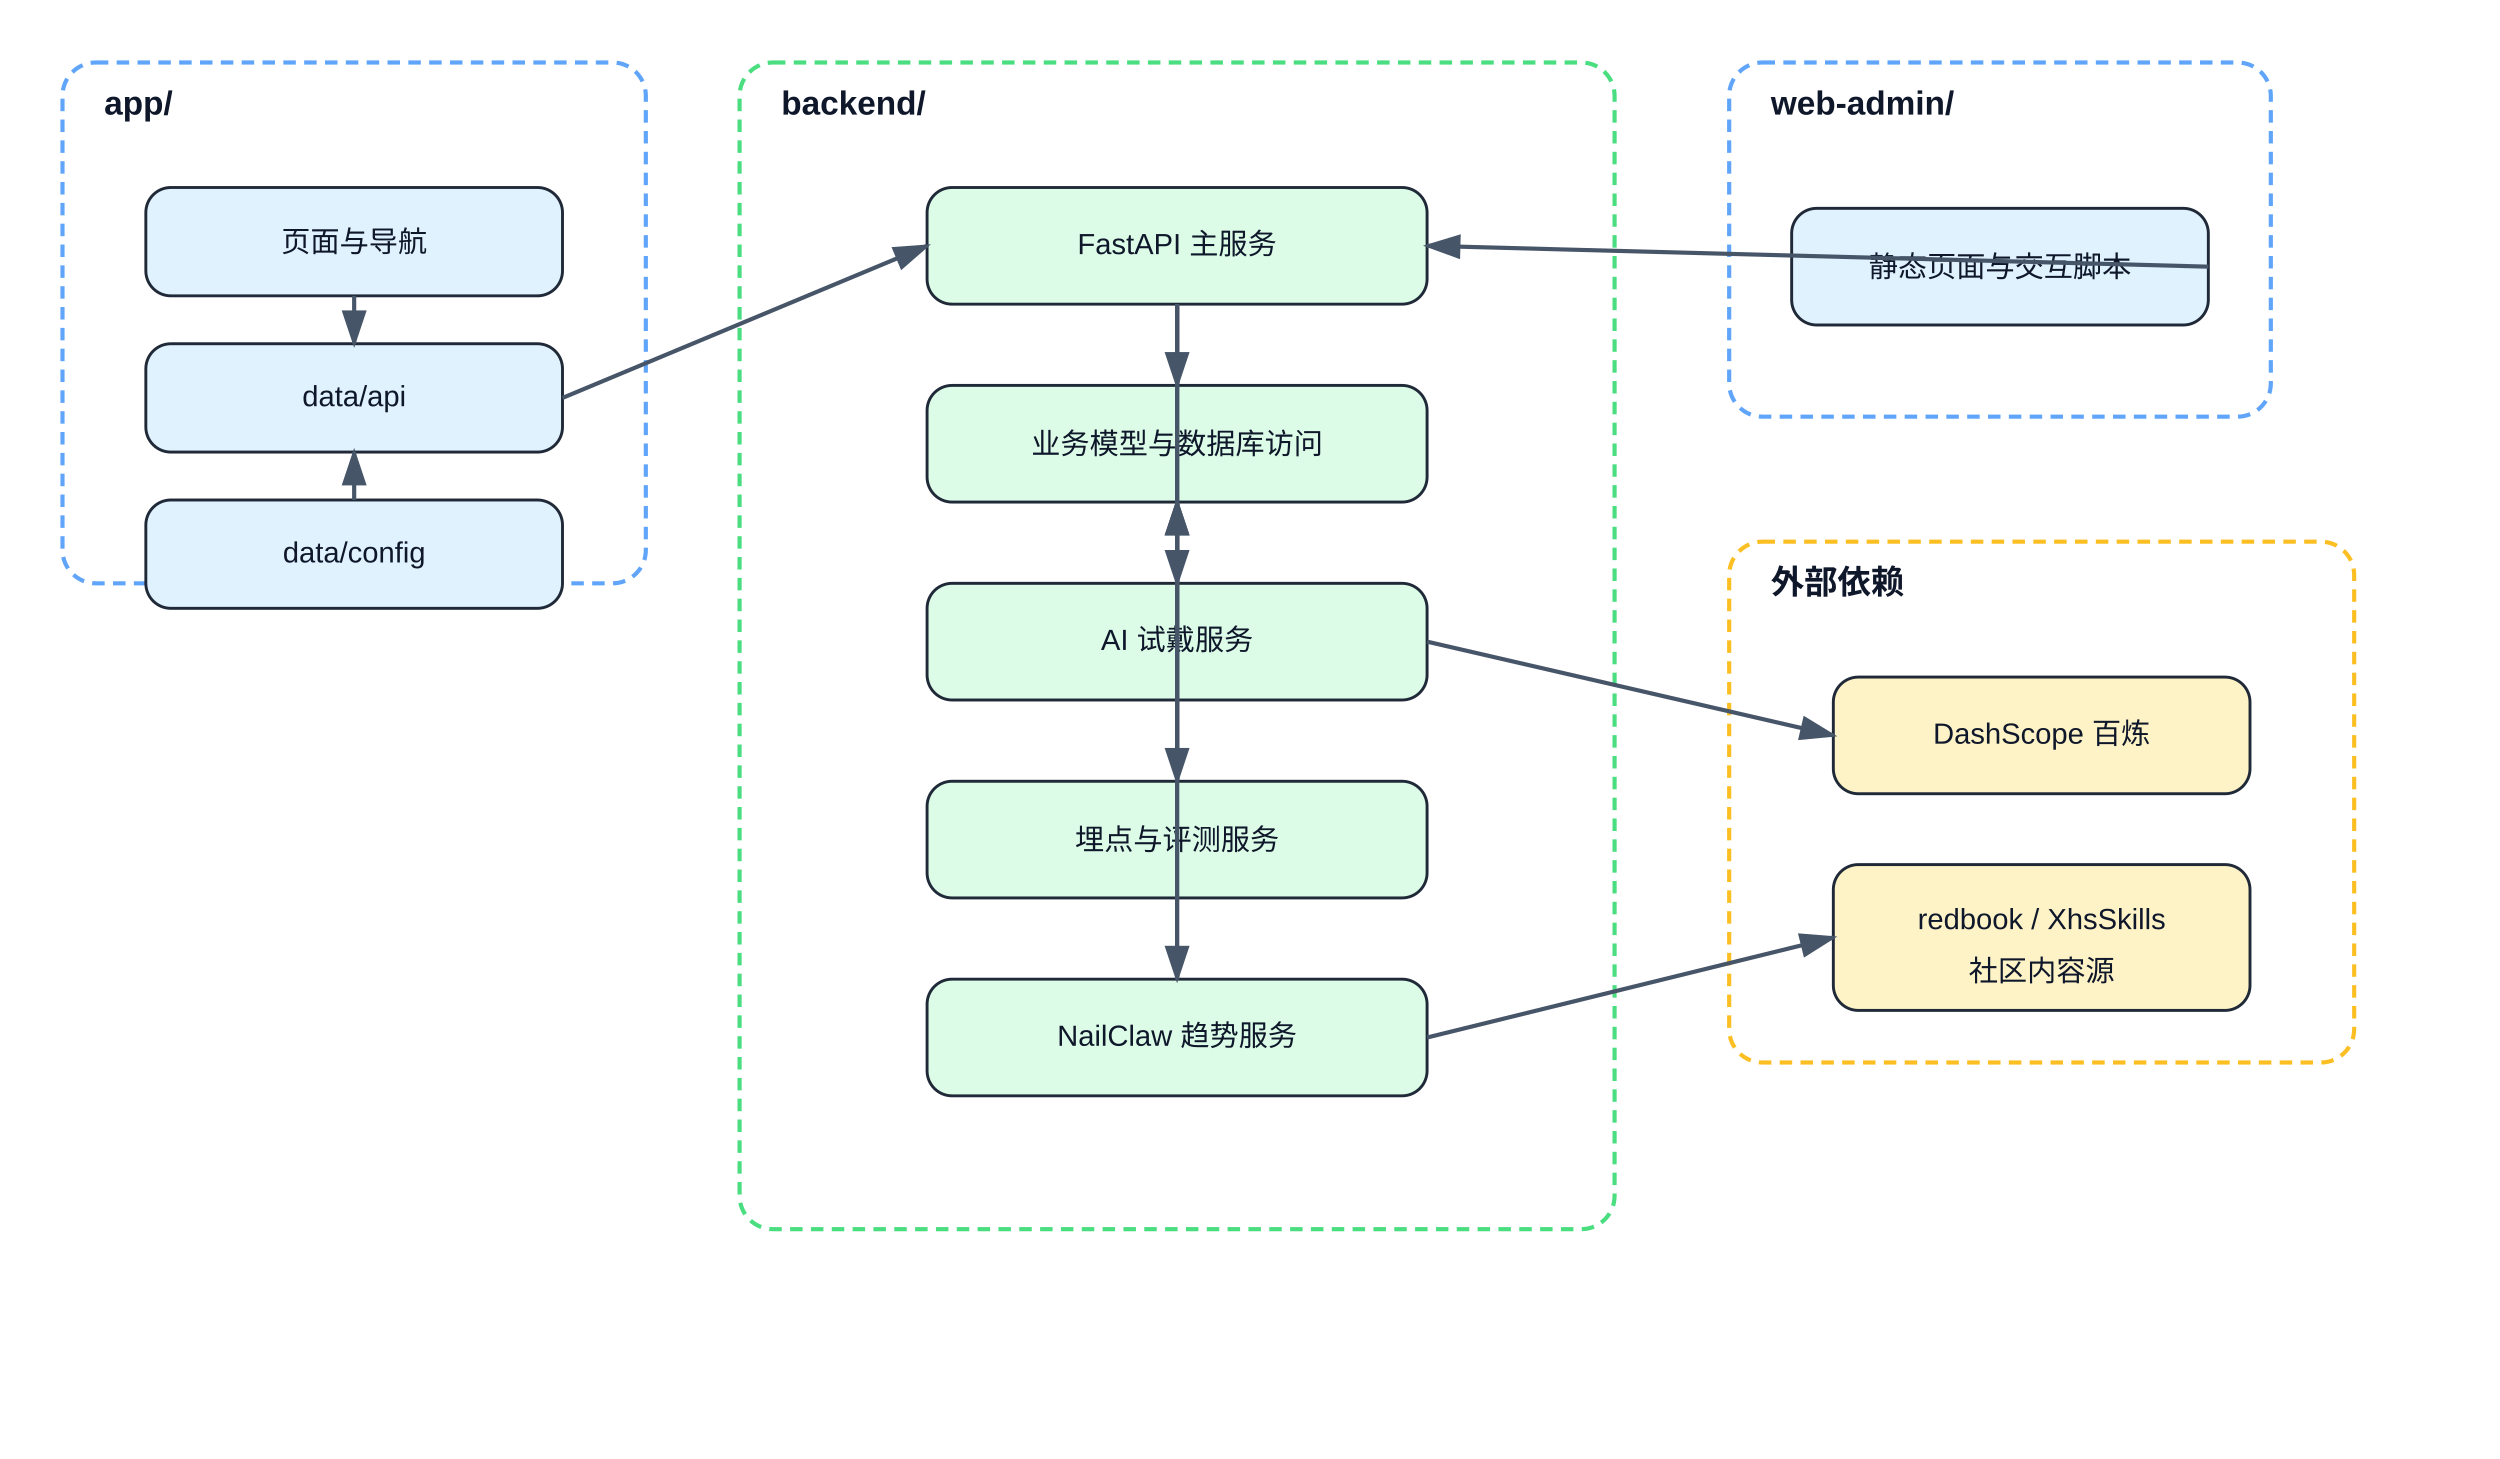
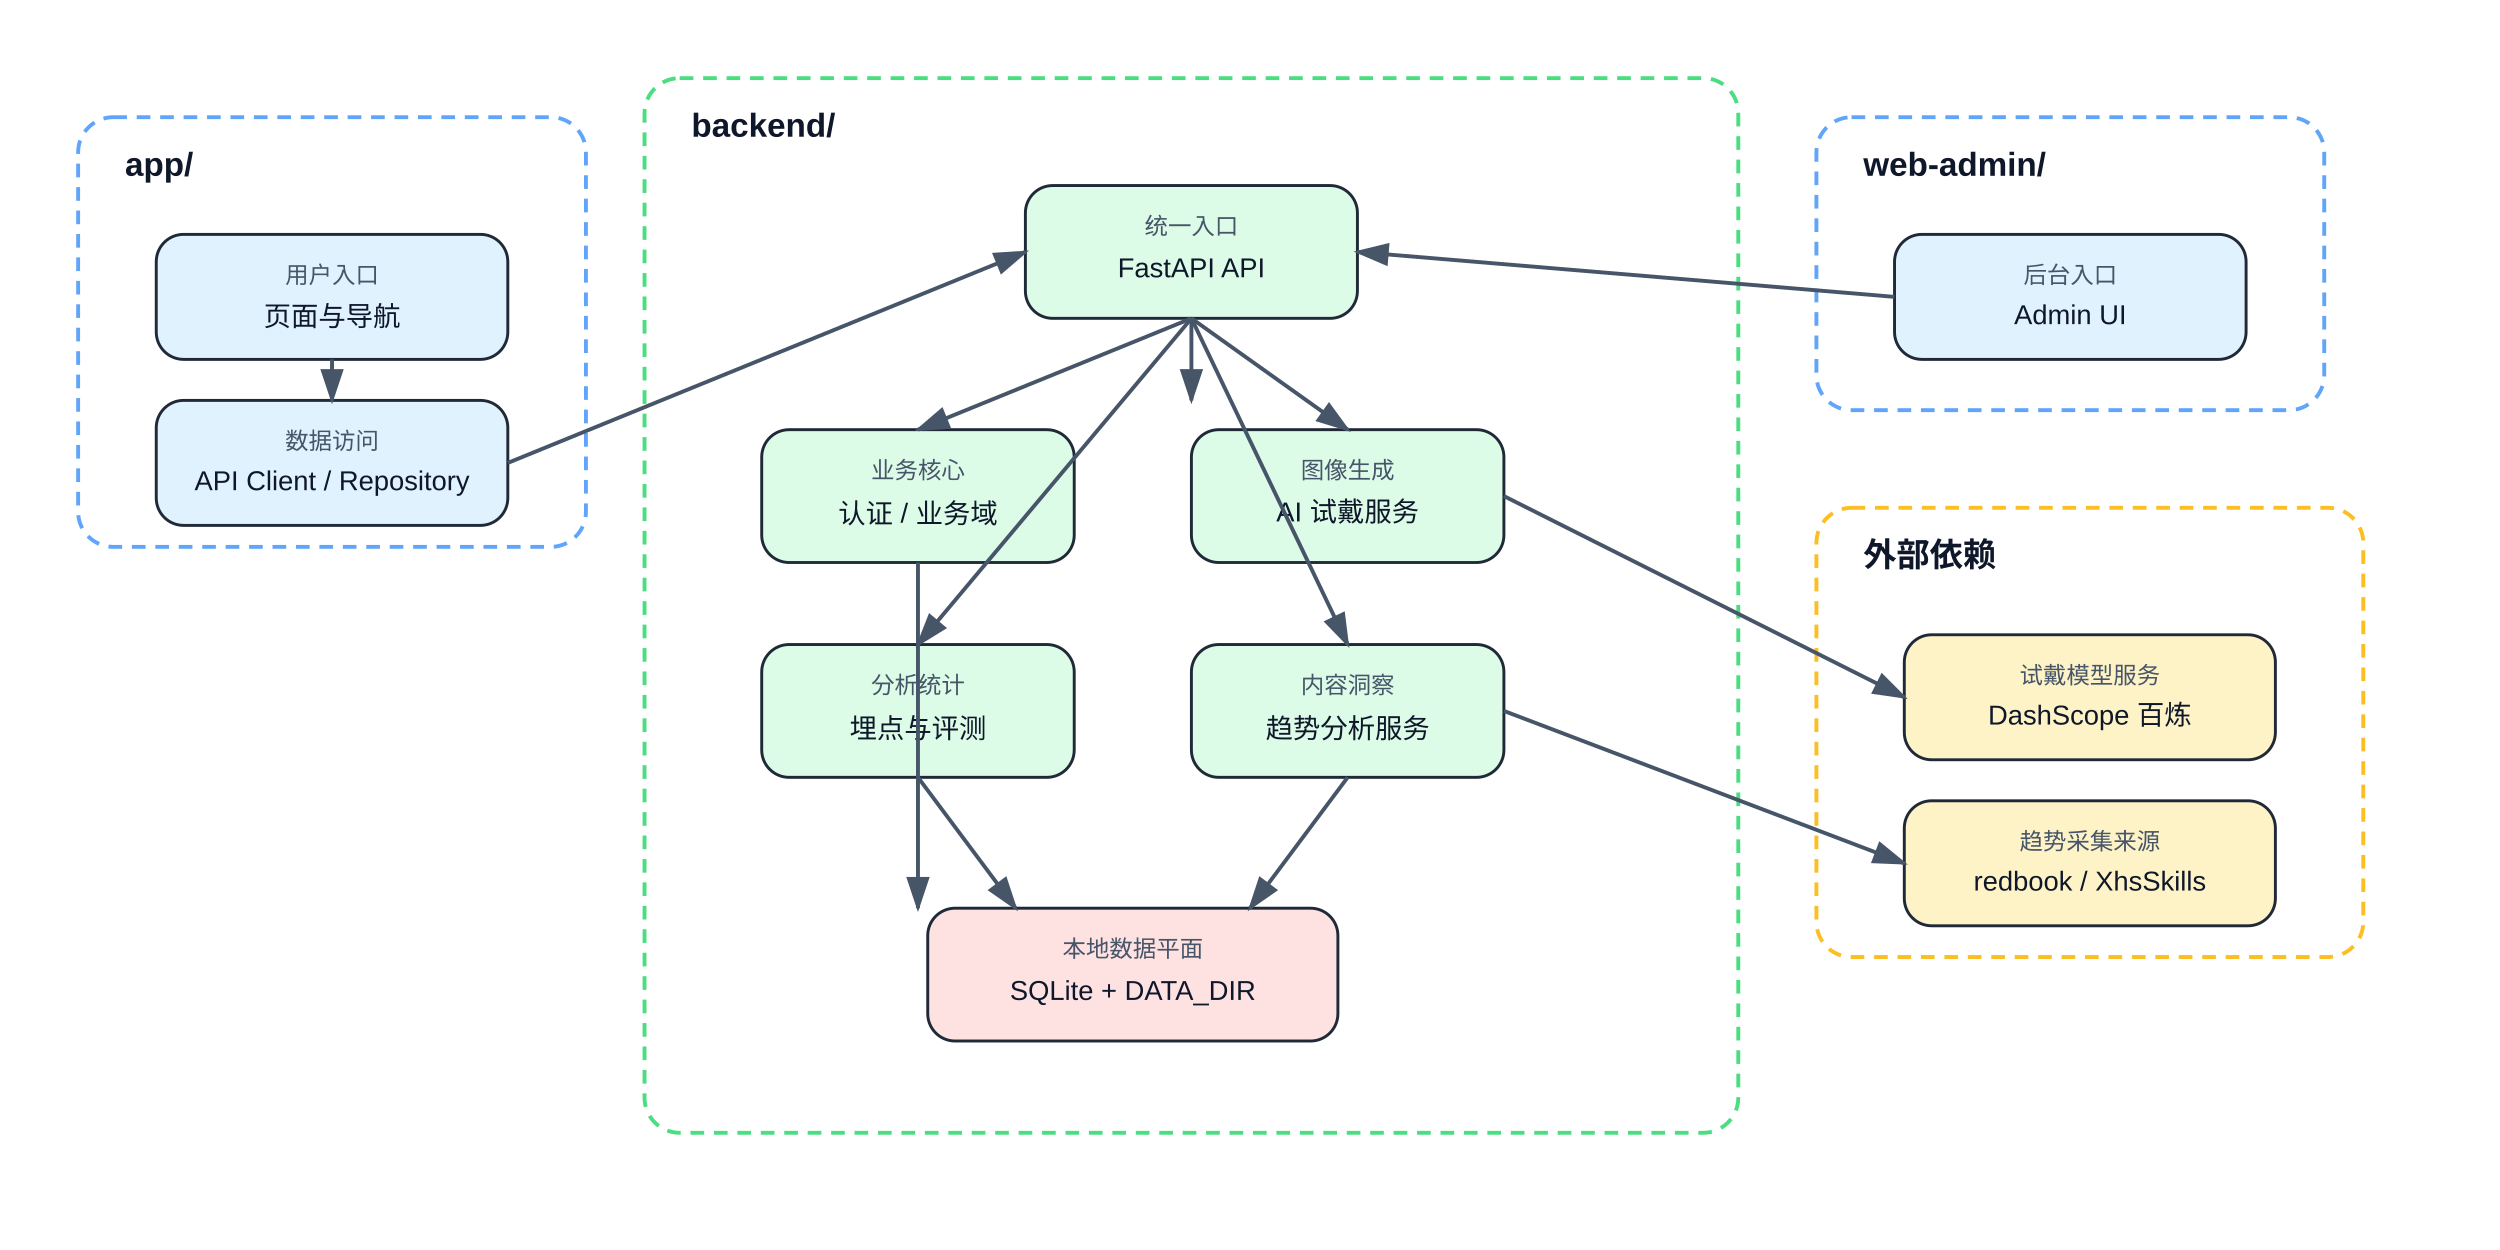
- <svg xmlns="http://www.w3.org/2000/svg" width="1200" height="700" viewBox="0 0 1200 700">
+ <svg xmlns="http://www.w3.org/2000/svg" width="1280" height="640" viewBox="0 0 1280 640">
  <defs>
    <marker id="arrow" markerWidth="10" markerHeight="10" refX="8" refY="3" orient="auto" markerUnits="strokeWidth">
      <path d="M0,0 L0,6 L9,3 z" fill="#475569" />
    </marker>
    <style>
-       .group { fill: none; stroke-width: 2; stroke-dasharray: 6 4; rx: 16; ry: 16; }
-       .box { rx: 12; ry: 12; stroke: #1f2937; stroke-width: 1.4; }
-       .title { font: 16px Arial, sans-serif; fill: #0f172a; font-weight: bold; }
-       .text { font: 14px Arial, sans-serif; fill: #0f172a; text-anchor: middle; dominant-baseline: middle; }
+       .group { fill: none; stroke-width: 2; stroke-dasharray: 7 5; rx: 18; ry: 18; }
+       .box { rx: 14; ry: 14; stroke: #1f2937; stroke-width: 1.5; }
+       .title { font: 17px Arial, sans-serif; font-weight: bold; fill: #0f172a; }
+       .label { font: 14px Arial, sans-serif; fill: #0f172a; text-anchor: middle; dominant-baseline: middle; }
+       .small { font: 12px Arial, sans-serif; fill: #475569; text-anchor: middle; }
      .line { stroke: #475569; stroke-width: 2; fill: none; marker-end: url(#arrow); }
    </style>
  </defs>
-   <rect x="30" y="30" width="280" height="250" class="group" stroke="#60a5fa" />
-   <text x="50" y="55" class="title">app/</text>
-   <rect x="70" y="90" width="200" height="52" class="box" fill="#e0f2fe" />
-   <text x="170" y="116" class="text">页面与导航</text>
-   <rect x="70" y="165" width="200" height="52" class="box" fill="#e0f2fe" />
-   <text x="170" y="191" class="text">data/api</text>
-   <rect x="70" y="240" width="200" height="52" class="box" fill="#e0f2fe" />
-   <text x="170" y="266" class="text">data/config</text>
-   <rect x="355" y="30" width="420" height="560" class="group" stroke="#4ade80" />
-   <text x="375" y="55" class="title">backend/</text>
-   <rect x="445" y="90" width="240" height="56" class="box" fill="#dcfce7" />
-   <text x="565" y="118" class="text">FastAPI 主服务</text>
-   <rect x="445" y="185" width="240" height="56" class="box" fill="#dcfce7" />
-   <text x="565" y="213" class="text">业务模型与数据库访问</text>
-   <rect x="445" y="280" width="240" height="56" class="box" fill="#dcfce7" />
-   <text x="565" y="308" class="text">AI 试戴服务</text>
-   <rect x="445" y="375" width="240" height="56" class="box" fill="#dcfce7" />
-   <text x="565" y="403" class="text">埋点与评测服务</text>
-   <rect x="445" y="470" width="240" height="56" class="box" fill="#dcfce7" />
-   <text x="565" y="498" class="text">NailClaw 趋势服务</text>
-   <rect x="830" y="30" width="260" height="170" class="group" stroke="#60a5fa" />
-   <text x="850" y="55" class="title">web-admin/</text>
-   <rect x="860" y="100" width="200" height="56" class="box" fill="#e0f2fe" />
-   <text x="960" y="128" class="text">静态页面与交互脚本</text>
-   <rect x="830" y="260" width="300" height="250" class="group" stroke="#fbbf24" />
-   <text x="850" y="285" class="title">外部依赖</text>
-   <rect x="880" y="325" width="200" height="56" class="box" fill="#fef3c7" />
-   <text x="980" y="353" class="text">DashScope 百炼</text>
-   <rect x="880" y="415" width="200" height="70" class="box" fill="#fef3c7" />
-   <text x="980" y="442" class="text">redbook / XhsSkills</text>
-   <text x="980" y="466" class="text">社区内容源</text>
-   <path d="M170 142 L170 165" class="line" />
-   <path d="M170 240 L170 217" class="line" />
-   <path d="M270 191 L445 118" class="line" />
-   <path d="M1060 128 L685 118" class="line" />
-   <path d="M565 146 L565 185" class="line" />
-   <path d="M565 146 L565 280" class="line" />
-   <path d="M565 146 L565 375" class="line" />
-   <path d="M565 146 L565 470" class="line" />
-   <path d="M685 308 L880 353" class="line" />
-   <path d="M685 498 L880 450" class="line" />
-   <path d="M565 470 L565 241" class="line" />
-   <path d="M565 375 L565 241" class="line" />
+   <rect x="40" y="60" width="260" height="220" class="group" stroke="#60a5fa" />
+   <text x="64" y="90" class="title">app/</text>
+   <rect x="80" y="120" width="180" height="64" class="box" fill="#e0f2fe" />
+   <text x="170" y="145" class="small">用户入口</text>
+   <text x="170" y="162" class="label">页面与导航</text>
+   <rect x="80" y="205" width="180" height="64" class="box" fill="#e0f2fe" />
+   <text x="170" y="230" class="small">数据访问</text>
+   <text x="170" y="247" class="label">API Client / Repository</text>
+   <rect x="330" y="40" width="560" height="540" class="group" stroke="#4ade80" />
+   <text x="354" y="70" class="title">backend/</text>
+   <rect x="525" y="95" width="170" height="68" class="box" fill="#dcfce7" />
+   <text x="610" y="120" class="small">统一入口</text>
+   <text x="610" y="138" class="label">FastAPI API</text>
+   <rect x="390" y="220" width="160" height="68" class="box" fill="#dcfce7" />
+   <text x="470" y="245" class="small">业务核心</text>
+   <text x="470" y="263" class="label">认证 / 业务域</text>
+   <rect x="610" y="220" width="160" height="68" class="box" fill="#dcfce7" />
+   <text x="690" y="245" class="small">图像生成</text>
+   <text x="690" y="263" class="label">AI 试戴服务</text>
+   <rect x="390" y="330" width="160" height="68" class="box" fill="#dcfce7" />
+   <text x="470" y="355" class="small">分析统计</text>
+   <text x="470" y="373" class="label">埋点与评测</text>
+   <rect x="610" y="330" width="160" height="68" class="box" fill="#dcfce7" />
+   <text x="690" y="355" class="small">内容洞察</text>
+   <text x="690" y="373" class="label">趋势分析服务</text>
+   <rect x="475" y="465" width="210" height="68" class="box" fill="#fee2e2" />
+   <text x="580" y="490" class="small">本地数据平面</text>
+   <text x="580" y="508" class="label">SQLite + DATA_DIR</text>
+   <rect x="930" y="60" width="260" height="150" class="group" stroke="#60a5fa" />
+   <text x="954" y="90" class="title">web-admin/</text>
+   <rect x="970" y="120" width="180" height="64" class="box" fill="#e0f2fe" />
+   <text x="1060" y="145" class="small">后台入口</text>
+   <text x="1060" y="162" class="label">Admin UI</text>
+   <rect x="930" y="260" width="280" height="230" class="group" stroke="#fbbf24" />
+   <text x="954" y="290" class="title">外部依赖</text>
+   <rect x="975" y="325" width="190" height="64" class="box" fill="#fef3c7" />
+   <text x="1070" y="350" class="small">试戴模型服务</text>
+   <text x="1070" y="367" class="label">DashScope 百炼</text>
+   <rect x="975" y="410" width="190" height="64" class="box" fill="#fef3c7" />
+   <text x="1070" y="435" class="small">趋势采集来源</text>
+   <text x="1070" y="452" class="label">redbook / XhsSkills</text>
+   <path d="M170 184 L170 205" class="line" />
+   <path d="M260 237 L525 129" class="line" />
+   <path d="M970 152 L695 129" class="line" />
+   <path d="M610 163 L610 205" class="line" />
+   <path d="M610 163 L470 220" class="line" />
+   <path d="M610 163 L690 220" class="line" />
+   <path d="M610 163 L470 330" class="line" />
+   <path d="M610 163 L690 330" class="line" />
+   <path d="M470 288 L470 465" class="line" />
+   <path d="M470 398 L520 465" class="line" />
+   <path d="M690 398 L640 465" class="line" />
+   <path d="M770 254 L975 357" class="line" />
+   <path d="M770 364 L975 442" class="line" />
</svg>
